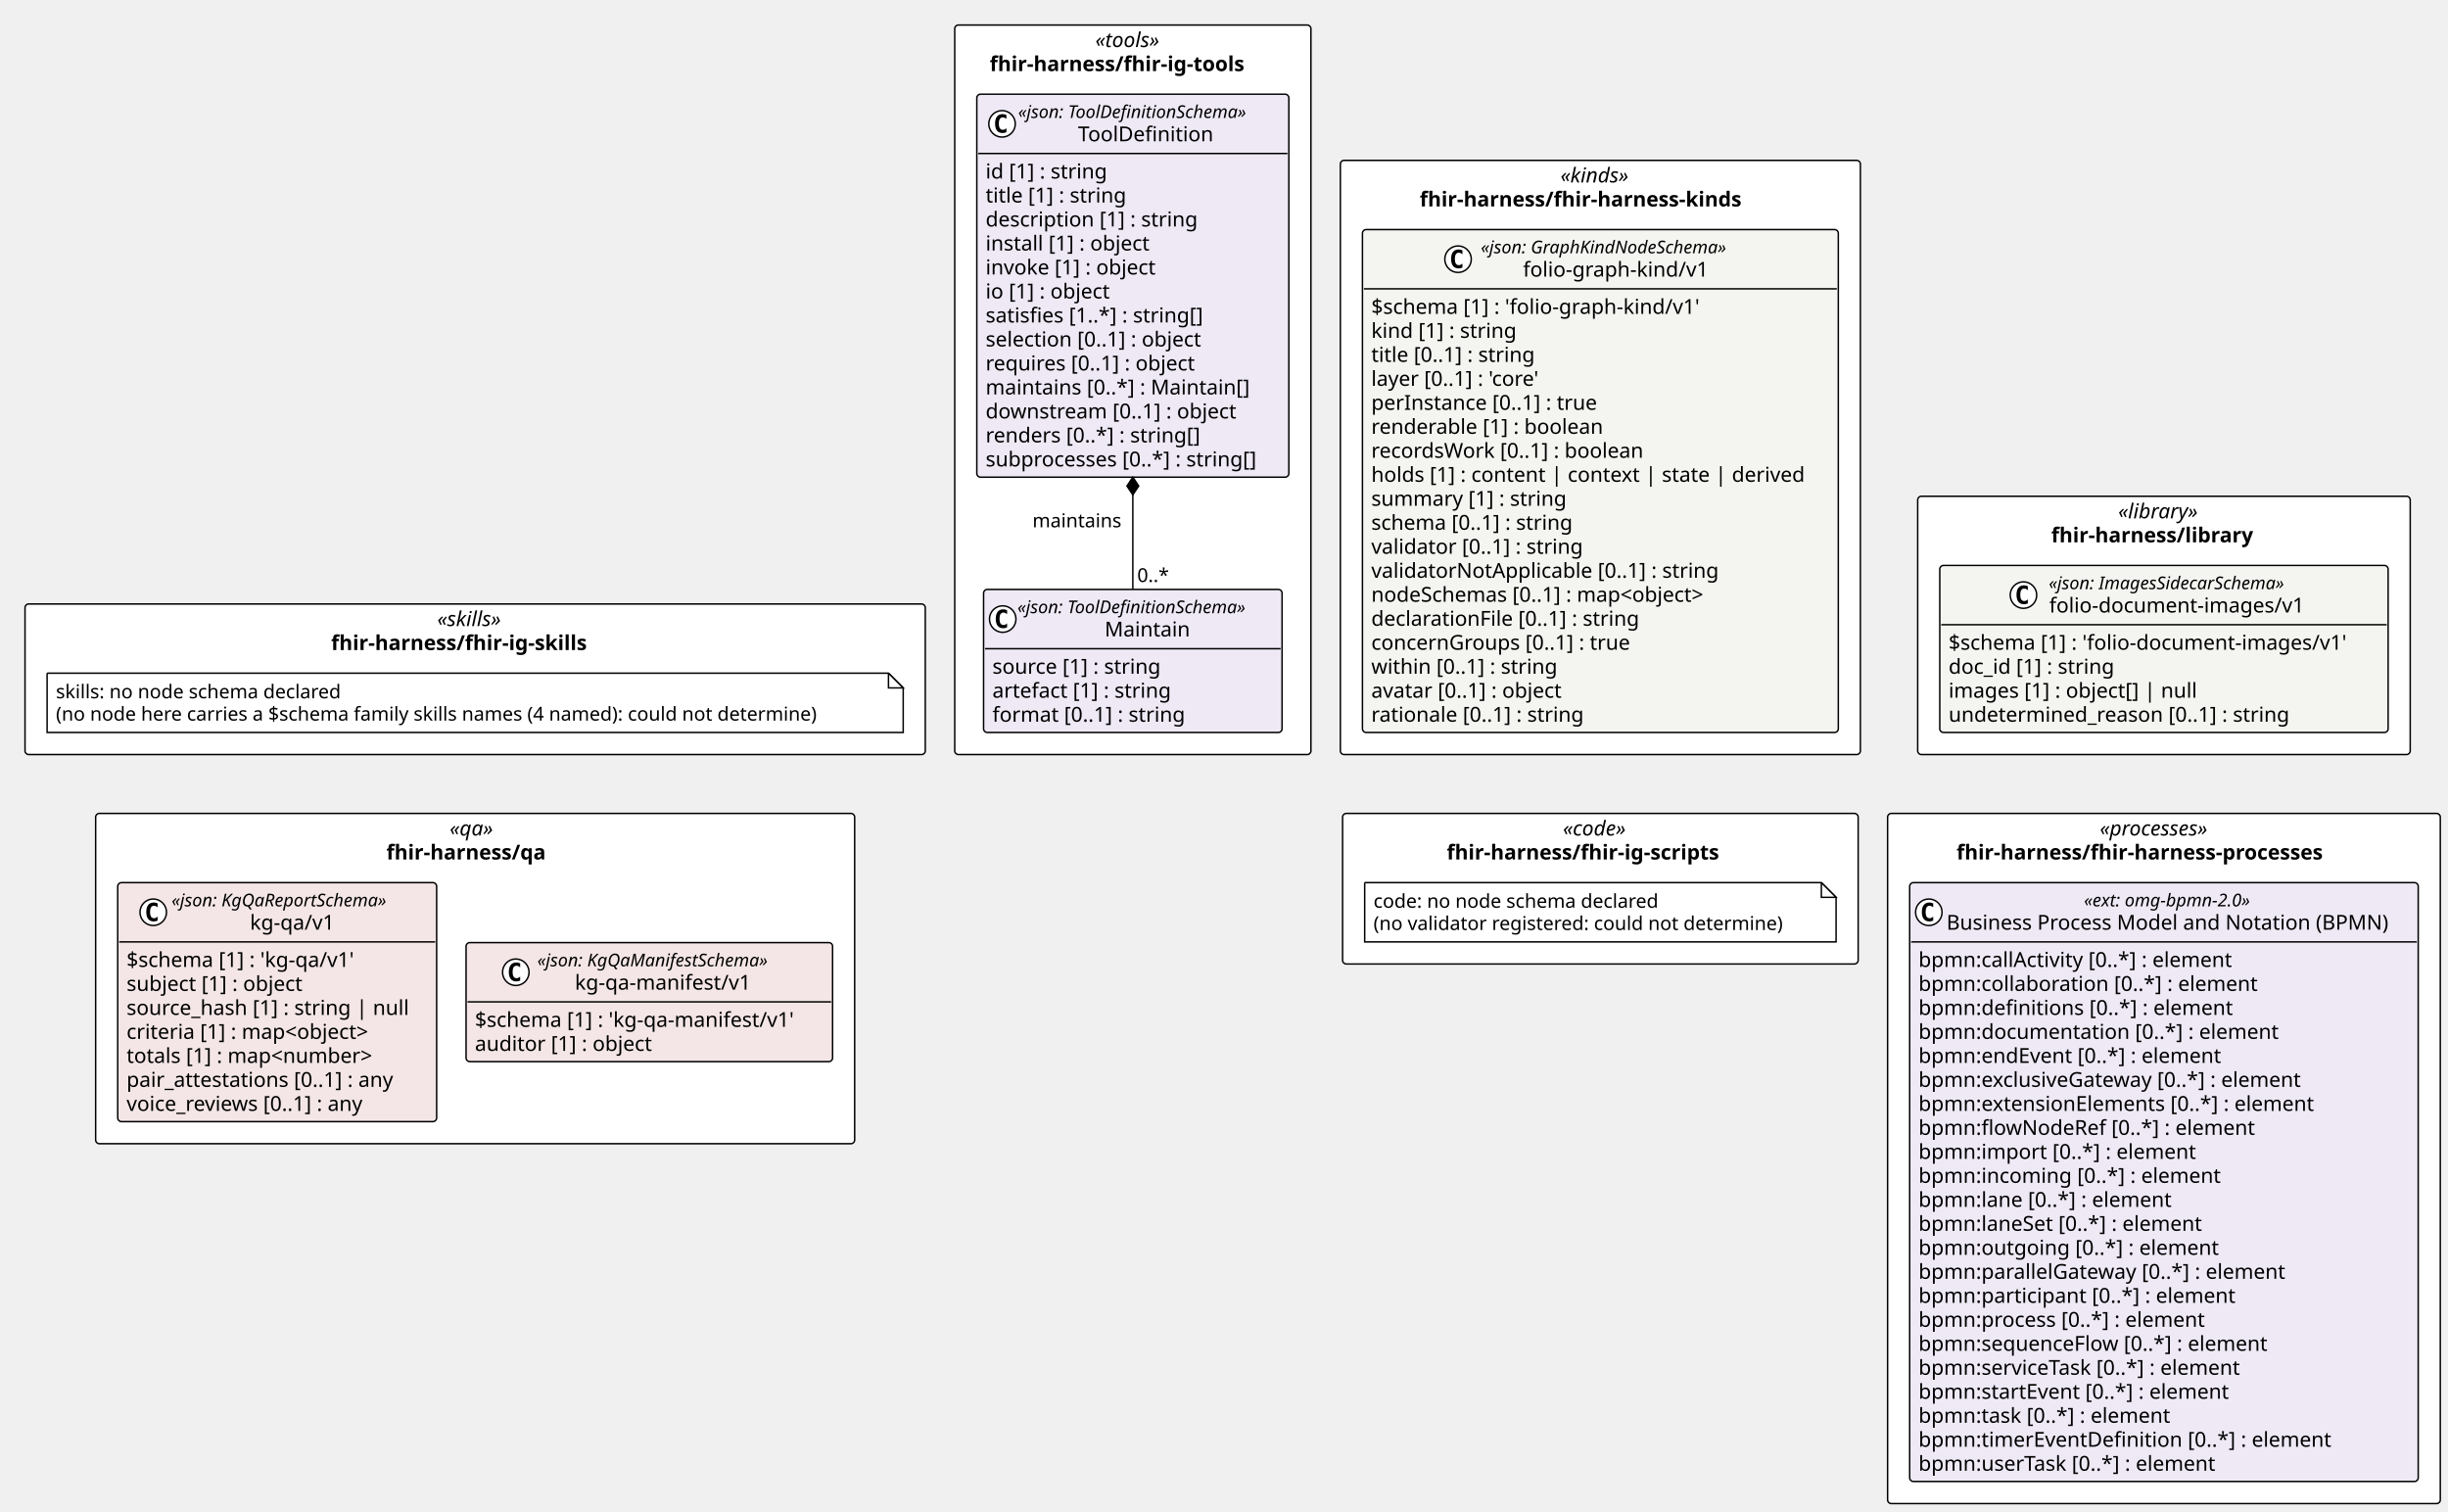
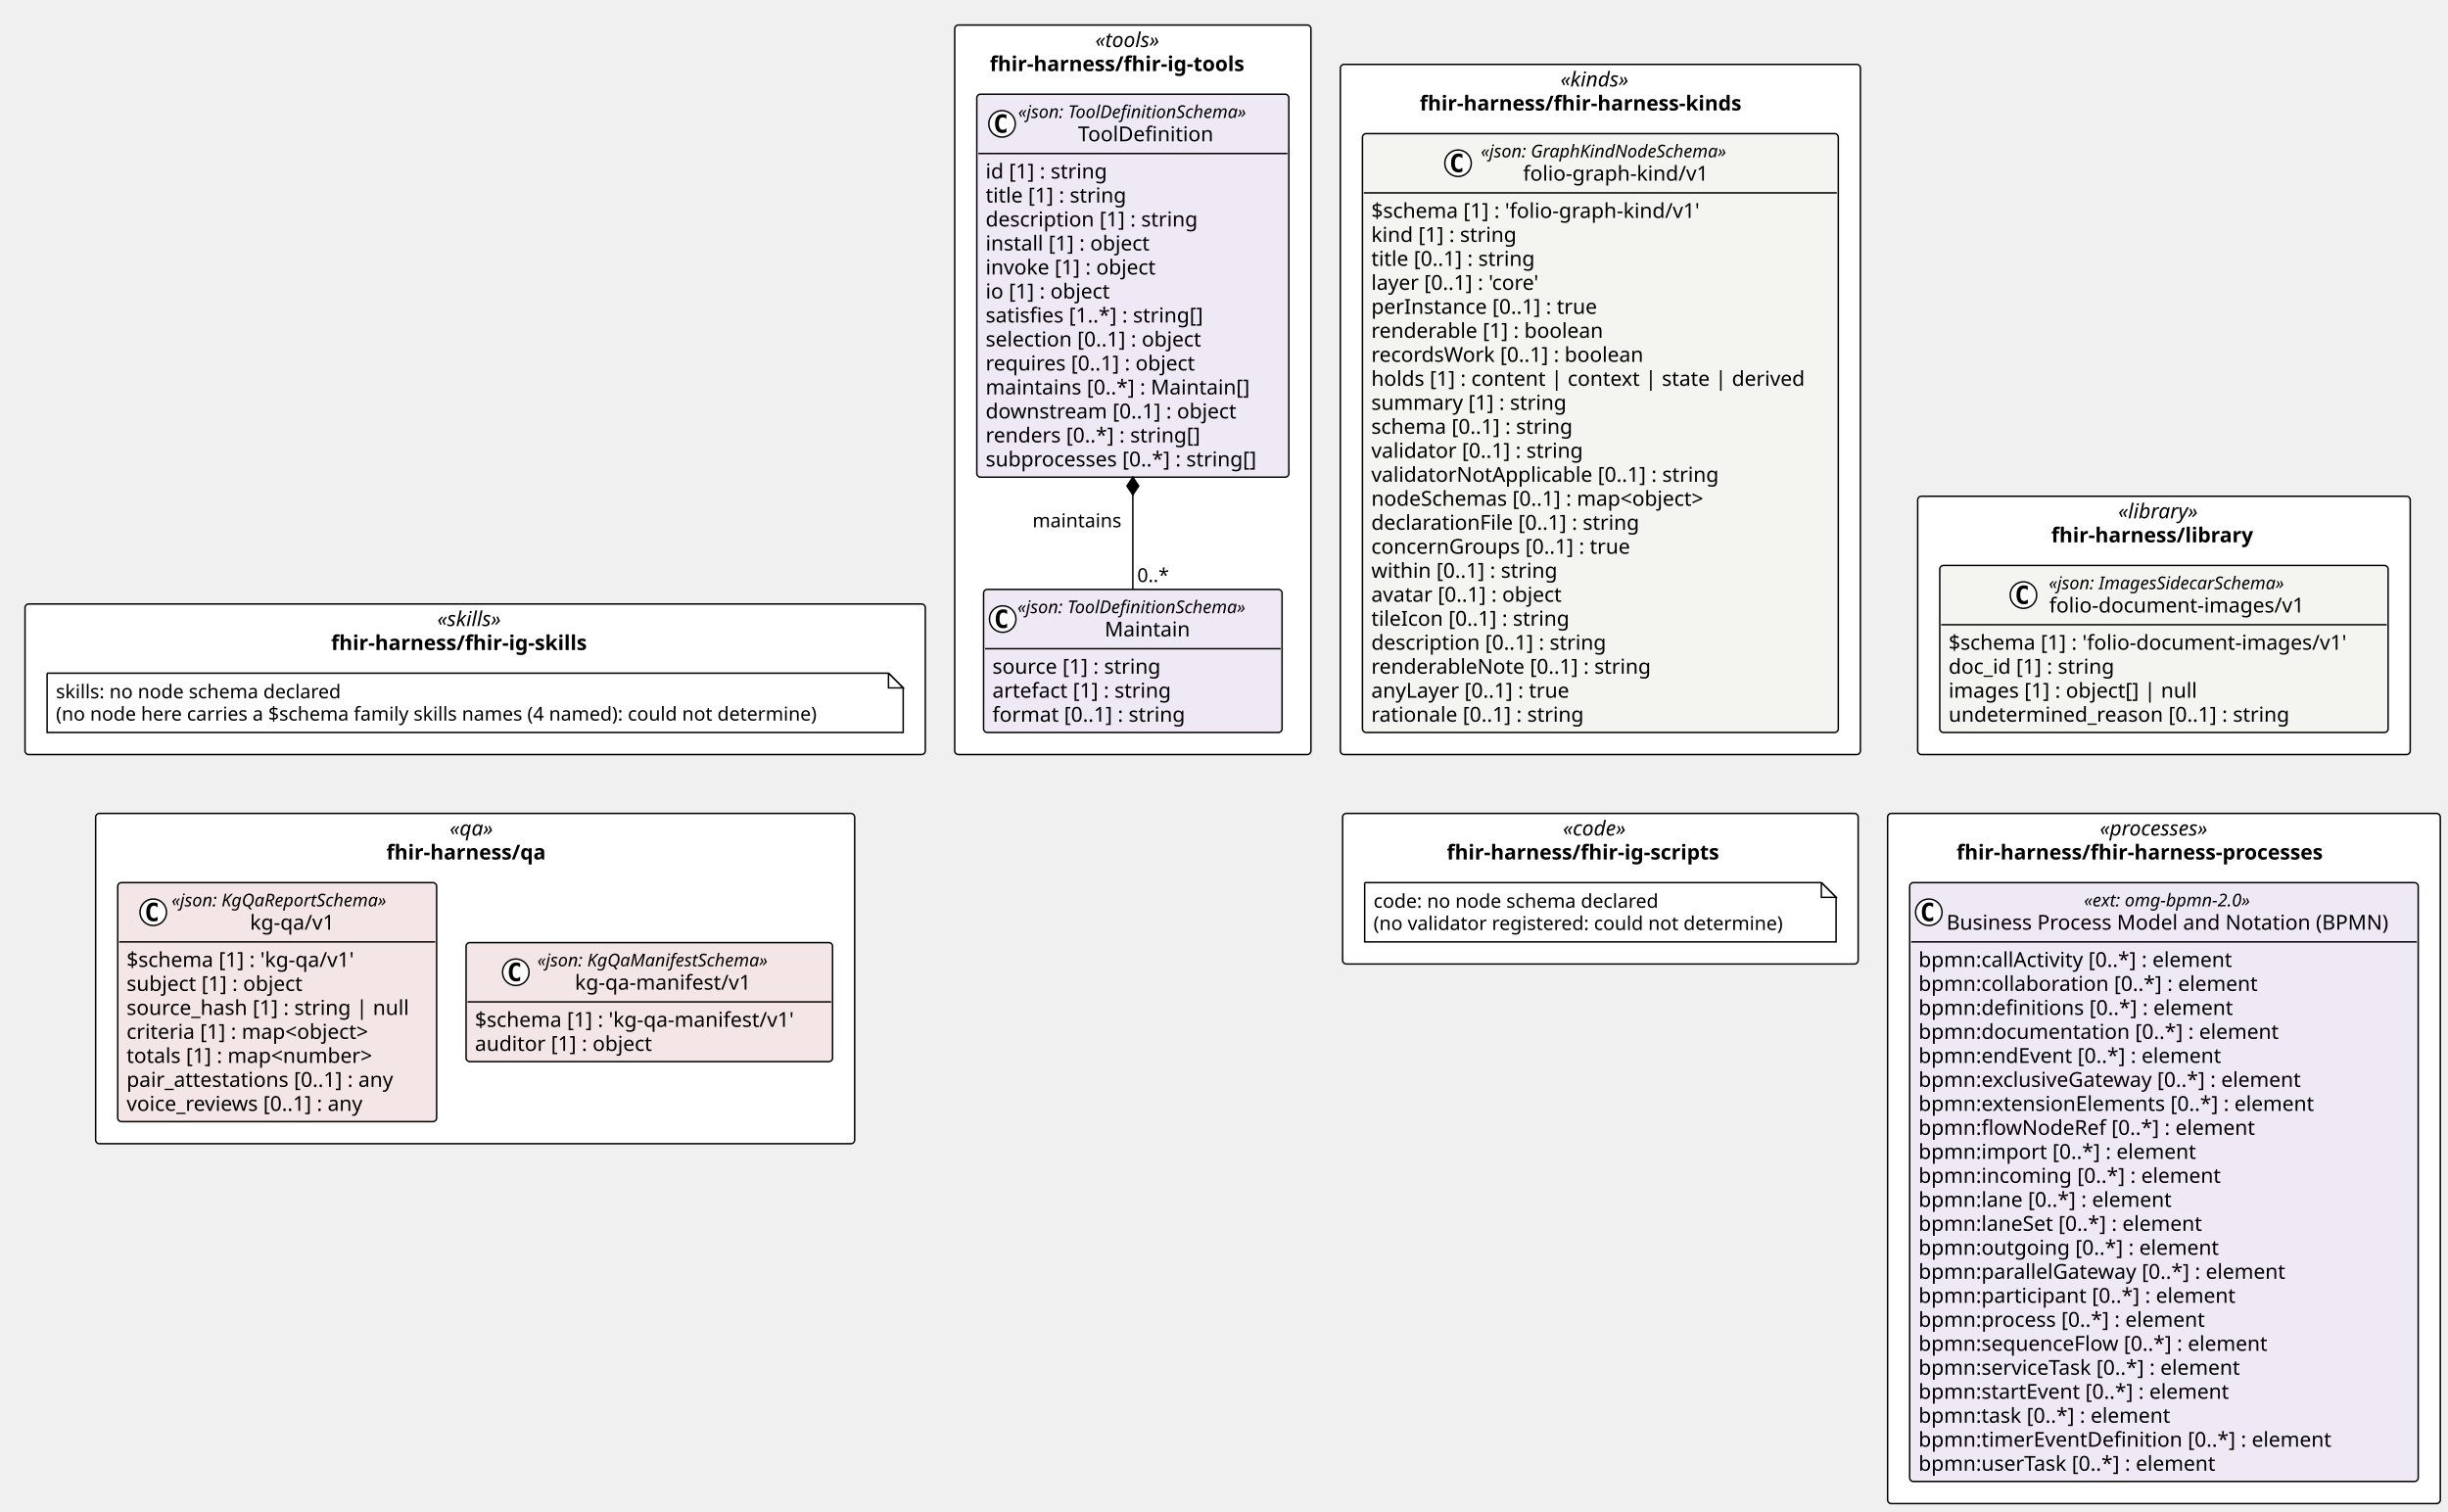
<svg xmlns="http://www.w3.org/2000/svg" contentStyleType="text/css" height="1027px" preserveAspectRatio="none" style="width:1663px;height:1027px;background:#FFFFFF;" version="1.1" viewBox="0 0 1663 1027" width="1663px" zoomAndPan="magnify">
  <defs />
  <g>
-     <rect fill="#FFFFFF" height="403.609" rx="2.5" ry="2.5" style="stroke:#000000;stroke-width:1.0;" width="353.268" x="910.553" y="108.938" />
-     <text fill="#000000" font-family="Verdana" font-size="14" font-style="italic" lengthAdjust="spacing" textLength="54.182" x="1060.096" y="123.933">«kinds»</text>
-     <text fill="#000000" font-family="Verdana" font-size="14" font-weight="bold" lengthAdjust="spacing" textLength="245.39" x="964.492" y="140.23">fhir-harness/fhir-harness-kinds</text>
+     <rect fill="#FFFFFF" height="468.797" rx="2.5" ry="2.5" style="stroke:#000000;stroke-width:1.0;" width="353.268" x="910.553" y="43.75" />
+     <text fill="#000000" font-family="Verdana" font-size="14" font-style="italic" lengthAdjust="spacing" textLength="54.182" x="1060.096" y="58.745">«kinds»</text>
+     <text fill="#000000" font-family="Verdana" font-size="14" font-weight="bold" lengthAdjust="spacing" textLength="245.39" x="964.492" y="75.042">fhir-harness/fhir-harness-kinds</text>
    <rect fill="#FFFFFF" height="175.453" rx="2.5" ry="2.5" style="stroke:#000000;stroke-width:1.0;" width="334.585" x="1302.748" y="337.094" />
    <text fill="#000000" font-family="Verdana" font-size="14" font-style="italic" lengthAdjust="spacing" textLength="62.173" x="1438.955" y="352.089">«library»</text>
    <text fill="#000000" font-family="Verdana" font-size="14" font-weight="bold" lengthAdjust="spacing" textLength="153.132" x="1393.475" y="368.386">fhir-harness/library</text>
    <rect fill="#FFFFFF" height="102.266" rx="2.5" ry="2.5" style="stroke:#000000;stroke-width:1.0;" width="611.574" x="17" y="410.281" />
    <text fill="#000000" font-family="Verdana" font-size="14" font-style="italic" lengthAdjust="spacing" textLength="51.495" x="297.04" y="425.276">«skills»</text>
    <text fill="#000000" font-family="Verdana" font-size="14" font-weight="bold" lengthAdjust="spacing" textLength="195.706" x="224.934" y="441.573">fhir-harness/fhir-ig-skills</text>
    <rect fill="#FFFFFF" height="495.547" rx="2.5" ry="2.5" style="stroke:#000000;stroke-width:1.0;" width="241.978" x="648.574" y="17" />
    <text fill="#000000" font-family="Verdana" font-size="14" font-style="italic" lengthAdjust="spacing" textLength="50.935" x="744.096" y="31.995">«tools»</text>
    <text fill="#000000" font-family="Verdana" font-size="14" font-weight="bold" lengthAdjust="spacing" textLength="194.394" x="672.367" y="48.292">fhir-harness/fhir-ig-tools</text>
    <rect fill="#FFFFFF" height="102.266" rx="2.5" ry="2.5" style="stroke:#000000;stroke-width:1.0;" width="350.241" x="912.066" y="552.547" />
    <text fill="#000000" font-family="Verdana" font-size="14" font-style="italic" lengthAdjust="spacing" textLength="50.894" x="1061.74" y="567.542">«code»</text>
    <text fill="#000000" font-family="Verdana" font-size="14" font-weight="bold" lengthAdjust="spacing" textLength="208.715" x="982.829" y="583.839">fhir-harness/fhir-ig-scripts</text>
    <rect fill="#FFFFFF" height="468.797" rx="2.5" ry="2.5" style="stroke:#000000;stroke-width:1.0;" width="375.468" x="1282.307" y="552.547" />
    <text fill="#000000" font-family="Verdana" font-size="14" font-style="italic" lengthAdjust="spacing" textLength="87.144" x="1426.469" y="567.542">«processes»</text>
    <text fill="#000000" font-family="Verdana" font-size="14" font-weight="bold" lengthAdjust="spacing" textLength="281.791" x="1329.146" y="583.839">fhir-harness/fhir-harness-processes</text>
    <rect fill="#FFFFFF" height="224.344" rx="2.5" ry="2.5" style="stroke:#000000;stroke-width:1.0;" width="515.622" x="64.976" y="552.547" />
    <text fill="#000000" font-family="Verdana" font-size="14" font-style="italic" lengthAdjust="spacing" textLength="34.597" x="305.489" y="567.542">«qa»</text>
    <text fill="#000000" font-family="Verdana" font-size="14" font-weight="bold" lengthAdjust="spacing" textLength="120.6" x="262.487" y="583.839">fhir-harness/qa</text>
    <g id="elem_fhir_harness_fhir_harness_kinds_folio_graph_kind_v1_folio_graph_kind_v1">
-       <rect codeLine="11" fill="#F4F4F1" height="341.609" id="fhir_harness_fhir_harness_kinds_folio_graph_kind_v1_folio_graph_kind_v1" rx="2.5" ry="2.5" style="stroke:#000000;stroke-width:1.0;" width="323.268" x="925.553" y="155.938" />
-       <ellipse cx="990.5" cy="176.07" fill="#FFFFFF" rx="9" ry="9" style="stroke:#000000;stroke-width:1.0;" />
-       <path d="M993.469,181.711 Q992.891,182.008 992.25,182.148 Q991.609,182.305 990.906,182.305 Q988.406,182.305 987.078,180.664 Q985.766,179.008 985.766,175.883 Q985.766,172.758 987.078,171.102 Q988.406,169.445 990.906,169.445 Q991.609,169.445 992.25,169.602 Q992.906,169.758 993.469,170.055 L993.469,172.773 Q992.844,172.195 992.25,171.93 Q991.656,171.648 991.031,171.648 Q989.688,171.648 989,172.727 Q988.312,173.789 988.312,175.883 Q988.312,177.977 989,179.055 Q989.688,180.117 991.031,180.117 Q991.656,180.117 992.25,179.852 Q992.844,179.57 993.469,178.992 L993.469,181.711 Z " fill="#000000" />
-       <text fill="#000000" font-family="Verdana" font-size="12" font-style="italic" lengthAdjust="spacing" textLength="189.873" x="1006" y="172.076">«json: GraphKindNodeSchema»</text>
-       <text fill="#000000" font-family="Verdana" font-size="14" lengthAdjust="spacing" textLength="132.59" x="1034.642" y="187.901">folio-graph-kind/v1</text>
-       <line style="stroke:#000000;stroke-width:1.0;" x1="926.553" x2="1247.82" y1="196.203" y2="196.203" />
-       <text fill="#000000" font-family="Verdana" font-size="14" lengthAdjust="spacing" textLength="241.787" x="931.553" y="213.198">$schema [1] : 'folio-graph-kind/v1'</text>
-       <text fill="#000000" font-family="Verdana" font-size="14" lengthAdjust="spacing" textLength="107.844" x="931.553" y="229.495">kind [1] : string</text>
-       <text fill="#000000" font-family="Verdana" font-size="14" lengthAdjust="spacing" textLength="123.266" x="931.553" y="245.792">title [0..1] : string</text>
-       <text fill="#000000" font-family="Verdana" font-size="14" lengthAdjust="spacing" textLength="129.158" x="931.553" y="262.089">layer [0..1] : 'core'</text>
-       <text fill="#000000" font-family="Verdana" font-size="14" lengthAdjust="spacing" textLength="167.241" x="931.553" y="278.386">perInstance [0..1] : true</text>
-       <text fill="#000000" font-family="Verdana" font-size="14" lengthAdjust="spacing" textLength="170.338" x="931.553" y="294.683">renderable [1] : boolean</text>
-       <text fill="#000000" font-family="Verdana" font-size="14" lengthAdjust="spacing" textLength="200.519" x="931.553" y="310.979">recordsWork [0..1] : boolean</text>
-       <text fill="#000000" font-family="Verdana" font-size="14" lengthAdjust="spacing" textLength="311.268" x="931.553" y="327.276">holds [1] : content | context | state | derived</text>
-       <text fill="#000000" font-family="Verdana" font-size="14" lengthAdjust="spacing" textLength="144.149" x="931.553" y="343.573">summary [1] : string</text>
-       <text fill="#000000" font-family="Verdana" font-size="14" lengthAdjust="spacing" textLength="150.589" x="931.553" y="359.87">schema [0..1] : string</text>
-       <text fill="#000000" font-family="Verdana" font-size="14" lengthAdjust="spacing" textLength="157.815" x="931.553" y="376.167">validator [0..1] : string</text>
-       <text fill="#000000" font-family="Verdana" font-size="14" lengthAdjust="spacing" textLength="255.138" x="931.553" y="392.464">validatorNotApplicable [0..1] : string</text>
-       <text fill="#000000" font-family="Verdana" font-size="14" lengthAdjust="spacing" textLength="251.932" x="931.553" y="408.761">nodeSchemas [0..1] : map&lt;object&gt;</text>
-       <text fill="#000000" font-family="Verdana" font-size="14" lengthAdjust="spacing" textLength="199.158" x="931.553" y="425.058">declarationFile [0..1] : string</text>
-       <text fill="#000000" font-family="Verdana" font-size="14" lengthAdjust="spacing" textLength="190.736" x="931.553" y="441.354">concernGroups [0..1] : true</text>
-       <text fill="#000000" font-family="Verdana" font-size="14" lengthAdjust="spacing" textLength="138.359" x="931.553" y="457.651">within [0..1] : string</text>
-       <text fill="#000000" font-family="Verdana" font-size="14" lengthAdjust="spacing" textLength="144.115" x="931.553" y="473.948">avatar [0..1] : object</text>
+       <rect codeLine="11" fill="#F4F4F1" height="406.797" id="fhir_harness_fhir_harness_kinds_folio_graph_kind_v1_folio_graph_kind_v1" rx="2.5" ry="2.5" style="stroke:#000000;stroke-width:1.0;" width="323.268" x="925.553" y="90.75" />
+       <ellipse cx="990.5" cy="110.883" fill="#FFFFFF" rx="9" ry="9" style="stroke:#000000;stroke-width:1.0;" />
+       <path d="M993.469,116.523 Q992.891,116.82 992.25,116.961 Q991.609,117.117 990.906,117.117 Q988.406,117.117 987.078,115.477 Q985.766,113.82 985.766,110.695 Q985.766,107.57 987.078,105.914 Q988.406,104.258 990.906,104.258 Q991.609,104.258 992.25,104.414 Q992.906,104.57 993.469,104.867 L993.469,107.586 Q992.844,107.008 992.25,106.742 Q991.656,106.461 991.031,106.461 Q989.688,106.461 989,107.539 Q988.312,108.602 988.312,110.695 Q988.312,112.789 989,113.867 Q989.688,114.93 991.031,114.93 Q991.656,114.93 992.25,114.664 Q992.844,114.383 993.469,113.805 L993.469,116.523 Z " fill="#000000" />
+       <text fill="#000000" font-family="Verdana" font-size="12" font-style="italic" lengthAdjust="spacing" textLength="189.873" x="1006" y="106.889">«json: GraphKindNodeSchema»</text>
+       <text fill="#000000" font-family="Verdana" font-size="14" lengthAdjust="spacing" textLength="132.59" x="1034.642" y="122.714">folio-graph-kind/v1</text>
+       <line style="stroke:#000000;stroke-width:1.0;" x1="926.553" x2="1247.82" y1="131.016" y2="131.016" />
+       <text fill="#000000" font-family="Verdana" font-size="14" lengthAdjust="spacing" textLength="241.787" x="931.553" y="148.011">$schema [1] : 'folio-graph-kind/v1'</text>
+       <text fill="#000000" font-family="Verdana" font-size="14" lengthAdjust="spacing" textLength="107.844" x="931.553" y="164.308">kind [1] : string</text>
+       <text fill="#000000" font-family="Verdana" font-size="14" lengthAdjust="spacing" textLength="123.266" x="931.553" y="180.605">title [0..1] : string</text>
+       <text fill="#000000" font-family="Verdana" font-size="14" lengthAdjust="spacing" textLength="129.158" x="931.553" y="196.901">layer [0..1] : 'core'</text>
+       <text fill="#000000" font-family="Verdana" font-size="14" lengthAdjust="spacing" textLength="167.241" x="931.553" y="213.198">perInstance [0..1] : true</text>
+       <text fill="#000000" font-family="Verdana" font-size="14" lengthAdjust="spacing" textLength="170.338" x="931.553" y="229.495">renderable [1] : boolean</text>
+       <text fill="#000000" font-family="Verdana" font-size="14" lengthAdjust="spacing" textLength="200.519" x="931.553" y="245.792">recordsWork [0..1] : boolean</text>
+       <text fill="#000000" font-family="Verdana" font-size="14" lengthAdjust="spacing" textLength="311.268" x="931.553" y="262.089">holds [1] : content | context | state | derived</text>
+       <text fill="#000000" font-family="Verdana" font-size="14" lengthAdjust="spacing" textLength="144.149" x="931.553" y="278.386">summary [1] : string</text>
+       <text fill="#000000" font-family="Verdana" font-size="14" lengthAdjust="spacing" textLength="150.589" x="931.553" y="294.683">schema [0..1] : string</text>
+       <text fill="#000000" font-family="Verdana" font-size="14" lengthAdjust="spacing" textLength="157.815" x="931.553" y="310.979">validator [0..1] : string</text>
+       <text fill="#000000" font-family="Verdana" font-size="14" lengthAdjust="spacing" textLength="255.138" x="931.553" y="327.276">validatorNotApplicable [0..1] : string</text>
+       <text fill="#000000" font-family="Verdana" font-size="14" lengthAdjust="spacing" textLength="251.932" x="931.553" y="343.573">nodeSchemas [0..1] : map&lt;object&gt;</text>
+       <text fill="#000000" font-family="Verdana" font-size="14" lengthAdjust="spacing" textLength="199.158" x="931.553" y="359.87">declarationFile [0..1] : string</text>
+       <text fill="#000000" font-family="Verdana" font-size="14" lengthAdjust="spacing" textLength="190.736" x="931.553" y="376.167">concernGroups [0..1] : true</text>
+       <text fill="#000000" font-family="Verdana" font-size="14" lengthAdjust="spacing" textLength="138.359" x="931.553" y="392.464">within [0..1] : string</text>
+       <text fill="#000000" font-family="Verdana" font-size="14" lengthAdjust="spacing" textLength="144.115" x="931.553" y="408.761">avatar [0..1] : object</text>
+       <text fill="#000000" font-family="Verdana" font-size="14" lengthAdjust="spacing" textLength="147.041" x="931.553" y="425.058">tileIcon [0..1] : string</text>
+       <text fill="#000000" font-family="Verdana" font-size="14" lengthAdjust="spacing" textLength="173.735" x="931.553" y="441.354">description [0..1] : string</text>
+       <text fill="#000000" font-family="Verdana" font-size="14" lengthAdjust="spacing" textLength="205.502" x="931.553" y="457.651">renderableNote [0..1] : string</text>
+       <text fill="#000000" font-family="Verdana" font-size="14" lengthAdjust="spacing" textLength="149.208" x="931.553" y="473.948">anyLayer [0..1] : true</text>
      <text fill="#000000" font-family="Verdana" font-size="14" lengthAdjust="spacing" textLength="158.129" x="931.553" y="490.245">rationale [0..1] : string</text>
    </g>
    <g id="elem_fhir_harness_library_folio_document_images_v1_folio_document_images_v1">
-       <rect codeLine="33" fill="#F4F4F1" height="113.453" id="fhir_harness_library_folio_document_images_v1_folio_document_images_v1" rx="2.5" ry="2.5" style="stroke:#000000;stroke-width:1.0;" width="304.585" x="1317.748" y="384.094" />
+       <rect codeLine="37" fill="#F4F4F1" height="113.453" id="fhir_harness_library_folio_document_images_v1_folio_document_images_v1" rx="2.5" ry="2.5" style="stroke:#000000;stroke-width:1.0;" width="304.585" x="1317.748" y="384.094" />
      <ellipse cx="1374.597" cy="404.227" fill="#FFFFFF" rx="9" ry="9" style="stroke:#000000;stroke-width:1.0;" />
      <path d="M1377.566,409.867 Q1376.988,410.164 1376.347,410.305 Q1375.707,410.461 1375.003,410.461 Q1372.503,410.461 1371.175,408.82 Q1369.863,407.164 1369.863,404.039 Q1369.863,400.914 1371.175,399.258 Q1372.503,397.602 1375.003,397.602 Q1375.707,397.602 1376.347,397.758 Q1377.003,397.914 1377.566,398.211 L1377.566,400.93 Q1376.941,400.352 1376.347,400.086 Q1375.753,399.805 1375.128,399.805 Q1373.785,399.805 1373.097,400.883 Q1372.41,401.945 1372.41,404.039 Q1372.41,406.133 1373.097,407.211 Q1373.785,408.273 1375.128,408.273 Q1375.753,408.273 1376.347,408.008 Q1376.941,407.727 1377.566,407.148 L1377.566,409.867 Z " fill="#000000" />
      <text fill="#000000" font-family="Verdana" font-size="12" font-style="italic" lengthAdjust="spacing" textLength="183.99" x="1391.796" y="400.232">«json: ImagesSidecarSchema»</text>
      <text fill="#000000" font-family="Verdana" font-size="14" lengthAdjust="spacing" textLength="183.388" x="1392.097" y="416.058">folio-document-images/v1</text>
      <line style="stroke:#000000;stroke-width:1.0;" x1="1318.748" x2="1621.333" y1="424.359" y2="424.359" />
      <text fill="#000000" font-family="Verdana" font-size="14" lengthAdjust="spacing" textLength="292.585" x="1323.748" y="441.354">$schema [1] : 'folio-document-images/v1'</text>
      <text fill="#000000" font-family="Verdana" font-size="14" lengthAdjust="spacing" textLength="123.013" x="1323.748" y="457.651">doc_id [1] : string</text>
      <text fill="#000000" font-family="Verdana" font-size="14" lengthAdjust="spacing" textLength="182.007" x="1323.748" y="473.948">images [1] : object[] | null</text>
      <text fill="#000000" font-family="Verdana" font-size="14" lengthAdjust="spacing" textLength="249.58" x="1323.748" y="490.245">undetermined_reason [0..1] : string</text>
    </g>
    <g id="elem_n_fhir_harness_fhir_ig_skills_skills">
      <path d="M32,457.281 L32,497.547 L613.574,497.547 L613.574,467.281 L603.574,457.281 L32,457.281 " fill="#FFFFFF" style="stroke:#000000;stroke-width:1.0;" />
      <path d="M603.574,457.281 L603.574,467.281 L613.574,467.281 L603.574,457.281 " fill="#FFFFFF" style="stroke:#000000;stroke-width:1.0;" />
      <text fill="#000000" font-family="Verdana" font-size="13" lengthAdjust="spacing" textLength="208.812" x="38" y="474.348">skills: no node schema declared</text>
      <text fill="#000000" font-family="Verdana" font-size="13" lengthAdjust="spacing" textLength="560.574" x="38" y="489.481">(no node here carries a $schema family skills names (4 named): could not determine)</text>
    </g>
    <g id="elem_fhir_harness_fhir_ig_tools_Maintain">
-       <rect codeLine="44" fill="#EEE9F5" height="97.156" id="fhir_harness_fhir_ig_tools_Maintain" rx="2.5" ry="2.5" style="stroke:#000000;stroke-width:1.0;" width="202.775" x="668.176" y="400.391" />
+       <rect codeLine="48" fill="#EEE9F5" height="97.156" id="fhir_harness_fhir_ig_tools_Maintain" rx="2.5" ry="2.5" style="stroke:#000000;stroke-width:1.0;" width="202.775" x="668.176" y="400.391" />
      <ellipse cx="681.176" cy="420.523" fill="#FFFFFF" rx="9" ry="9" style="stroke:#000000;stroke-width:1.0;" />
      <path d="M684.144,426.164 Q683.566,426.461 682.926,426.602 Q682.285,426.758 681.582,426.758 Q679.082,426.758 677.754,425.117 Q676.441,423.461 676.441,420.336 Q676.441,417.211 677.754,415.555 Q679.082,413.898 681.582,413.898 Q682.285,413.898 682.926,414.055 Q683.582,414.211 684.144,414.508 L684.144,417.227 Q683.519,416.648 682.926,416.383 Q682.332,416.102 681.707,416.102 Q680.363,416.102 679.676,417.18 Q678.988,418.242 678.988,420.336 Q678.988,422.43 679.676,423.508 Q680.363,424.57 681.707,424.57 Q682.332,424.57 682.926,424.305 Q683.519,424.023 684.144,423.445 L684.144,426.164 Z " fill="#000000" />
      <text fill="#000000" font-family="Verdana" font-size="12" font-style="italic" lengthAdjust="spacing" textLength="178.775" x="691.176" y="416.529">«json: ToolDefinitionSchema»</text>
      <text fill="#000000" font-family="Verdana" font-size="14" lengthAdjust="spacing" textLength="60.252" x="750.438" y="432.354">Maintain</text>
      <line style="stroke:#000000;stroke-width:1.0;" x1="669.176" x2="869.951" y1="440.656" y2="440.656" />
      <text fill="#000000" font-family="Verdana" font-size="14" lengthAdjust="spacing" textLength="124.886" x="674.176" y="457.651">source [1] : string</text>
      <text fill="#000000" font-family="Verdana" font-size="14" lengthAdjust="spacing" textLength="133.219" x="674.176" y="473.948">artefact [1] : string</text>
      <text fill="#000000" font-family="Verdana" font-size="14" lengthAdjust="spacing" textLength="142.851" x="674.176" y="490.245">format [0..1] : string</text>
    </g>
    <g id="elem_fhir_harness_fhir_ig_tools_ToolDefinition">
-       <rect codeLine="49" fill="#EEE9F5" height="260.125" id="fhir_harness_fhir_ig_tools_ToolDefinition" rx="2.5" ry="2.5" style="stroke:#000000;stroke-width:1.0;" width="211.978" x="663.574" y="64" />
+       <rect codeLine="53" fill="#EEE9F5" height="260.125" id="fhir_harness_fhir_ig_tools_ToolDefinition" rx="2.5" ry="2.5" style="stroke:#000000;stroke-width:1.0;" width="211.978" x="663.574" y="64" />
      <ellipse cx="680.716" cy="84.133" fill="#FFFFFF" rx="9" ry="9" style="stroke:#000000;stroke-width:1.0;" />
      <path d="M683.684,89.773 Q683.106,90.07 682.466,90.211 Q681.825,90.367 681.122,90.367 Q678.622,90.367 677.294,88.727 Q675.981,87.07 675.981,83.945 Q675.981,80.82 677.294,79.164 Q678.622,77.508 681.122,77.508 Q681.825,77.508 682.466,77.664 Q683.122,77.82 683.684,78.117 L683.684,80.836 Q683.059,80.258 682.466,79.992 Q681.872,79.711 681.247,79.711 Q679.903,79.711 679.216,80.789 Q678.528,81.852 678.528,83.945 Q678.528,86.039 679.216,87.117 Q679.903,88.18 681.247,88.18 Q681.872,88.18 682.466,87.914 Q683.059,87.633 683.684,87.055 L683.684,89.773 Z " fill="#000000" />
      <text fill="#000000" font-family="Verdana" font-size="12" font-style="italic" lengthAdjust="spacing" textLength="178.775" x="691.636" y="80.139">«json: ToolDefinitionSchema»</text>
      <text fill="#000000" font-family="Verdana" font-size="14" lengthAdjust="spacing" textLength="97.364" x="732.341" y="95.964">ToolDefinition</text>
      <line style="stroke:#000000;stroke-width:1.0;" x1="664.574" x2="874.553" y1="104.266" y2="104.266" />
      <text fill="#000000" font-family="Verdana" font-size="14" lengthAdjust="spacing" textLength="90.863" x="669.574" y="121.261">id [1] : string</text>
      <text fill="#000000" font-family="Verdana" font-size="14" lengthAdjust="spacing" textLength="105.458" x="669.574" y="137.558">title [1] : string</text>
      <text fill="#000000" font-family="Verdana" font-size="14" lengthAdjust="spacing" textLength="155.928" x="669.574" y="153.855">description [1] : string</text>
      <text fill="#000000" font-family="Verdana" font-size="14" lengthAdjust="spacing" textLength="122.944" x="669.574" y="170.151">install [1] : object</text>
      <text fill="#000000" font-family="Verdana" font-size="14" lengthAdjust="spacing" textLength="127.374" x="669.574" y="186.448">invoke [1] : object</text>
      <text fill="#000000" font-family="Verdana" font-size="14" lengthAdjust="spacing" textLength="93.495" x="669.574" y="202.745">io [1] : object</text>
      <text fill="#000000" font-family="Verdana" font-size="14" lengthAdjust="spacing" textLength="162.183" x="669.574" y="219.042">satisfies [1..*] : string[]</text>
      <text fill="#000000" font-family="Verdana" font-size="14" lengthAdjust="spacing" textLength="161.773" x="669.574" y="235.339">selection [0..1] : object</text>
      <text fill="#000000" font-family="Verdana" font-size="14" lengthAdjust="spacing" textLength="156.529" x="669.574" y="251.636">requires [0..1] : object</text>
      <text fill="#000000" font-family="Verdana" font-size="14" lengthAdjust="spacing" textLength="194.079" x="669.574" y="267.933">maintains [0..*] : Maintain[]</text>
      <text fill="#000000" font-family="Verdana" font-size="14" lengthAdjust="spacing" textLength="185.992" x="669.574" y="284.229">downstream [0..1] : object</text>
      <text fill="#000000" font-family="Verdana" font-size="14" lengthAdjust="spacing" textLength="158.703" x="669.574" y="300.526">renders [0..*] : string[]</text>
      <text fill="#000000" font-family="Verdana" font-size="14" lengthAdjust="spacing" textLength="199.978" x="669.574" y="316.823">subprocesses [0..*] : string[]</text>
    </g>
    <g id="elem_n_fhir_harness_fhir_ig_scripts_code">
      <path d="M927.066,599.547 L927.066,639.812 L1247.307,639.812 L1247.307,609.547 L1237.307,599.547 L927.066,599.547 " fill="#FFFFFF" style="stroke:#000000;stroke-width:1.0;" />
      <path d="M1237.307,599.547 L1237.307,609.547 L1247.307,609.547 L1237.307,599.547 " fill="#FFFFFF" style="stroke:#000000;stroke-width:1.0;" />
      <text fill="#000000" font-family="Verdana" font-size="13" lengthAdjust="spacing" textLength="208.254" x="933.066" y="616.614">code: no node schema declared</text>
      <text fill="#000000" font-family="Verdana" font-size="13" lengthAdjust="spacing" textLength="299.241" x="933.066" y="631.747">(no validator registered: could not determine)</text>
    </g>
    <g id="elem_fhir_harness_fhir_harness_processes_omg_bpmn_2_0">
-       <rect codeLine="69" fill="#EEE9F5" height="406.797" id="fhir_harness_fhir_harness_processes_omg_bpmn_2_0" rx="2.5" ry="2.5" style="stroke:#000000;stroke-width:1.0;" width="345.468" x="1297.307" y="599.547" />
+       <rect codeLine="73" fill="#EEE9F5" height="406.797" id="fhir_harness_fhir_harness_processes_omg_bpmn_2_0" rx="2.5" ry="2.5" style="stroke:#000000;stroke-width:1.0;" width="345.468" x="1297.307" y="599.547" />
      <ellipse cx="1310.307" cy="619.68" fill="#FFFFFF" rx="9" ry="9" style="stroke:#000000;stroke-width:1.0;" />
      <path d="M1313.276,625.32 Q1312.698,625.617 1312.057,625.758 Q1311.417,625.914 1310.713,625.914 Q1308.213,625.914 1306.885,624.273 Q1305.573,622.617 1305.573,619.492 Q1305.573,616.367 1306.885,614.711 Q1308.213,613.055 1310.713,613.055 Q1311.417,613.055 1312.057,613.211 Q1312.713,613.367 1313.276,613.664 L1313.276,616.383 Q1312.651,615.805 1312.057,615.539 Q1311.463,615.258 1310.838,615.258 Q1309.495,615.258 1308.807,616.336 Q1308.12,617.398 1308.12,619.492 Q1308.12,621.586 1308.807,622.664 Q1309.495,623.727 1310.838,623.727 Q1311.463,623.727 1312.057,623.461 Q1312.651,623.18 1313.276,622.602 L1313.276,625.32 Z " fill="#000000" />
      <text fill="#000000" font-family="Verdana" font-size="12" font-style="italic" lengthAdjust="spacing" textLength="130.652" x="1415.715" y="615.686">«ext: omg-bpmn-2.0»</text>
      <text fill="#000000" font-family="Verdana" font-size="14" lengthAdjust="spacing" textLength="317.468" x="1322.307" y="631.511">Business Process Model and Notation (BPMN)</text>
      <line style="stroke:#000000;stroke-width:1.0;" x1="1298.307" x2="1641.775" y1="639.812" y2="639.812" />
      <text fill="#000000" font-family="Verdana" font-size="14" lengthAdjust="spacing" textLength="233.188" x="1303.307" y="656.808">bpmn:callActivity [0..*] : element</text>
      <text fill="#000000" font-family="Verdana" font-size="14" lengthAdjust="spacing" textLength="247.755" x="1303.307" y="673.105">bpmn:collaboration [0..*] : element</text>
      <text fill="#000000" font-family="Verdana" font-size="14" lengthAdjust="spacing" textLength="229.722" x="1303.307" y="689.401">bpmn:definitions [0..*] : element</text>
      <text fill="#000000" font-family="Verdana" font-size="14" lengthAdjust="spacing" textLength="262.562" x="1303.307" y="705.698">bpmn:documentation [0..*] : element</text>
      <text fill="#000000" font-family="Verdana" font-size="14" lengthAdjust="spacing" textLength="223.009" x="1303.307" y="721.995">bpmn:endEvent [0..*] : element</text>
      <text fill="#000000" font-family="Verdana" font-size="14" lengthAdjust="spacing" textLength="283.815" x="1303.307" y="738.292">bpmn:exclusiveGateway [0..*] : element</text>
      <text fill="#000000" font-family="Verdana" font-size="14" lengthAdjust="spacing" textLength="290.281" x="1303.307" y="754.589">bpmn:extensionElements [0..*] : element</text>
      <text fill="#000000" font-family="Verdana" font-size="14" lengthAdjust="spacing" textLength="245.171" x="1303.307" y="770.886">bpmn:flowNodeRef [0..*] : element</text>
      <text fill="#000000" font-family="Verdana" font-size="14" lengthAdjust="spacing" textLength="202.754" x="1303.307" y="787.183">bpmn:import [0..*] : element</text>
      <text fill="#000000" font-family="Verdana" font-size="14" lengthAdjust="spacing" textLength="220.842" x="1303.307" y="803.48">bpmn:incoming [0..*] : element</text>
      <text fill="#000000" font-family="Verdana" font-size="14" lengthAdjust="spacing" textLength="186.484" x="1303.307" y="819.776">bpmn:lane [0..*] : element</text>
      <text fill="#000000" font-family="Verdana" font-size="14" lengthAdjust="spacing" textLength="209.474" x="1303.307" y="836.073">bpmn:laneSet [0..*] : element</text>
      <text fill="#000000" font-family="Verdana" font-size="14" lengthAdjust="spacing" textLength="218.559" x="1303.307" y="852.37">bpmn:outgoing [0..*] : element</text>
      <text fill="#000000" font-family="Verdana" font-size="14" lengthAdjust="spacing" textLength="270.457" x="1303.307" y="868.667">bpmn:parallelGateway [0..*] : element</text>
      <text fill="#000000" font-family="Verdana" font-size="14" lengthAdjust="spacing" textLength="232.545" x="1303.307" y="884.964">bpmn:participant [0..*] : element</text>
      <text fill="#000000" font-family="Verdana" font-size="14" lengthAdjust="spacing" textLength="210.636" x="1303.307" y="901.261">bpmn:process [0..*] : element</text>
      <text fill="#000000" font-family="Verdana" font-size="14" lengthAdjust="spacing" textLength="255.951" x="1303.307" y="917.558">bpmn:sequenceFlow [0..*] : element</text>
      <text fill="#000000" font-family="Verdana" font-size="14" lengthAdjust="spacing" textLength="239.21" x="1303.307" y="933.855">bpmn:serviceTask [0..*] : element</text>
      <text fill="#000000" font-family="Verdana" font-size="14" lengthAdjust="spacing" textLength="229.243" x="1303.307" y="950.151">bpmn:startEvent [0..*] : element</text>
      <text fill="#000000" font-family="Verdana" font-size="14" lengthAdjust="spacing" textLength="185.999" x="1303.307" y="966.448">bpmn:task [0..*] : element</text>
      <text fill="#000000" font-family="Verdana" font-size="14" lengthAdjust="spacing" textLength="301.813" x="1303.307" y="982.745">bpmn:timerEventDefinition [0..*] : element</text>
      <text fill="#000000" font-family="Verdana" font-size="14" lengthAdjust="spacing" textLength="219.598" x="1303.307" y="999.042">bpmn:userTask [0..*] : element</text>
    </g>
    <g id="elem_fhir_harness_qa_kg_qa_v1_kg_qa_v1">
-       <rect codeLine="95" fill="#F4E6E6" height="162.344" id="fhir_harness_qa_kg_qa_v1_kg_qa_v1" rx="2.5" ry="2.5" style="stroke:#000000;stroke-width:1.0;" width="216.648" x="79.976" y="599.547" />
+       <rect codeLine="99" fill="#F4E6E6" height="162.344" id="fhir_harness_qa_kg_qa_v1_kg_qa_v1" rx="2.5" ry="2.5" style="stroke:#000000;stroke-width:1.0;" width="216.648" x="79.976" y="599.547" />
      <ellipse cx="104.102" cy="619.68" fill="#FFFFFF" rx="9" ry="9" style="stroke:#000000;stroke-width:1.0;" />
      <path d="M107.07,625.32 Q106.492,625.617 105.852,625.758 Q105.211,625.914 104.508,625.914 Q102.008,625.914 100.68,624.273 Q99.367,622.617 99.367,619.492 Q99.367,616.367 100.68,614.711 Q102.008,613.055 104.508,613.055 Q105.211,613.055 105.852,613.211 Q106.508,613.367 107.07,613.664 L107.07,616.383 Q106.445,615.805 105.852,615.539 Q105.258,615.258 104.633,615.258 Q103.289,615.258 102.602,616.336 Q101.914,617.398 101.914,619.492 Q101.914,621.586 102.602,622.664 Q103.289,623.727 104.633,623.727 Q105.258,623.727 105.852,623.461 Q106.445,623.18 107.07,622.602 L107.07,625.32 Z " fill="#000000" />
      <text fill="#000000" font-family="Verdana" font-size="12" font-style="italic" lengthAdjust="spacing" textLength="167.924" x="116.574" y="615.686">«json: KgQaReportSchema»</text>
      <text fill="#000000" font-family="Verdana" font-size="14" lengthAdjust="spacing" textLength="61.421" x="169.826" y="631.511">kg-qa/v1</text>
      <line style="stroke:#000000;stroke-width:1.0;" x1="80.976" x2="295.623" y1="639.812" y2="639.812" />
      <text fill="#000000" font-family="Verdana" font-size="14" lengthAdjust="spacing" textLength="170.618" x="85.976" y="656.808">$schema [1] : 'kg-qa/v1'</text>
      <text fill="#000000" font-family="Verdana" font-size="14" lengthAdjust="spacing" textLength="131.783" x="85.976" y="673.105">subject [1] : object</text>
      <text fill="#000000" font-family="Verdana" font-size="14" lengthAdjust="spacing" textLength="204.648" x="85.976" y="689.401">source_hash [1] : string | null</text>
      <text fill="#000000" font-family="Verdana" font-size="14" lengthAdjust="spacing" textLength="185.274" x="85.976" y="705.698">criteria [1] : map&lt;object&gt;</text>
      <text fill="#000000" font-family="Verdana" font-size="14" lengthAdjust="spacing" textLength="186.409" x="85.976" y="721.995">totals [1] : map&lt;number&gt;</text>
      <text fill="#000000" font-family="Verdana" font-size="14" lengthAdjust="spacing" textLength="199.199" x="85.976" y="738.292">pair_attestations [0..1] : any</text>
      <text fill="#000000" font-family="Verdana" font-size="14" lengthAdjust="spacing" textLength="179.395" x="85.976" y="754.589">voice_reviews [0..1] : any</text>
    </g>
    <g id="elem_fhir_harness_qa_kg_qa_manifest_v1_kg_qa_manifest_v1">
-       <rect codeLine="104" fill="#F4E6E6" height="80.859" id="fhir_harness_qa_kg_qa_manifest_v1_kg_qa_manifest_v1" rx="2.5" ry="2.5" style="stroke:#000000;stroke-width:1.0;" width="248.975" x="316.623" y="640.289" />
+       <rect codeLine="108" fill="#F4E6E6" height="80.859" id="fhir_harness_qa_kg_qa_manifest_v1_kg_qa_manifest_v1" rx="2.5" ry="2.5" style="stroke:#000000;stroke-width:1.0;" width="248.975" x="316.623" y="640.289" />
      <ellipse cx="350.395" cy="660.422" fill="#FFFFFF" rx="9" ry="9" style="stroke:#000000;stroke-width:1.0;" />
      <path d="M353.363,666.062 Q352.785,666.359 352.145,666.5 Q351.504,666.656 350.801,666.656 Q348.301,666.656 346.973,665.016 Q345.66,663.359 345.66,660.234 Q345.66,657.109 346.973,655.453 Q348.301,653.797 350.801,653.797 Q351.504,653.797 352.145,653.953 Q352.801,654.109 353.363,654.406 L353.363,657.125 Q352.738,656.547 352.145,656.281 Q351.551,656 350.926,656 Q349.582,656 348.895,657.078 Q348.207,658.141 348.207,660.234 Q348.207,662.328 348.895,663.406 Q349.582,664.469 350.926,664.469 Q351.551,664.469 352.145,664.203 Q352.738,663.922 353.363,663.344 L353.363,666.062 Z " fill="#000000" />
      <text fill="#000000" font-family="Verdana" font-size="12" font-style="italic" lengthAdjust="spacing" textLength="178.816" x="365.01" y="656.428">«json: KgQaManifestSchema»</text>
      <text fill="#000000" font-family="Verdana" font-size="14" lengthAdjust="spacing" textLength="127.777" x="390.53" y="672.253">kg-qa-manifest/v1</text>
      <line style="stroke:#000000;stroke-width:1.0;" x1="317.623" x2="564.598" y1="680.555" y2="680.555" />
      <text fill="#000000" font-family="Verdana" font-size="14" lengthAdjust="spacing" textLength="236.975" x="322.623" y="697.55">$schema [1] : 'kg-qa-manifest/v1'</text>
      <text fill="#000000" font-family="Verdana" font-size="14" lengthAdjust="spacing" textLength="131.079" x="322.623" y="713.847">auditor [1] : object</text>
    </g>
    <line style="stroke:#000000;stroke-width:1.0;" x1="769.563" x2="769.563" y1="324.125" y2="400.391" />
    <polygon fill="#000000" points="769.563,324.125,765.563,330.125,769.563,336.125,773.563,330.125,769.563,324.125" style="stroke:#000000;stroke-width:1.0;" />
    <text fill="#000000" font-family="Verdana" font-size="13" lengthAdjust="spacing" textLength="64.168" x="701.395" y="358.192">maintains</text>
    <text fill="#000000" font-family="Verdana" font-size="13" lengthAdjust="spacing" textLength="23.036" x="772.563" y="395.325">0..*</text>
  </g>
</svg>
